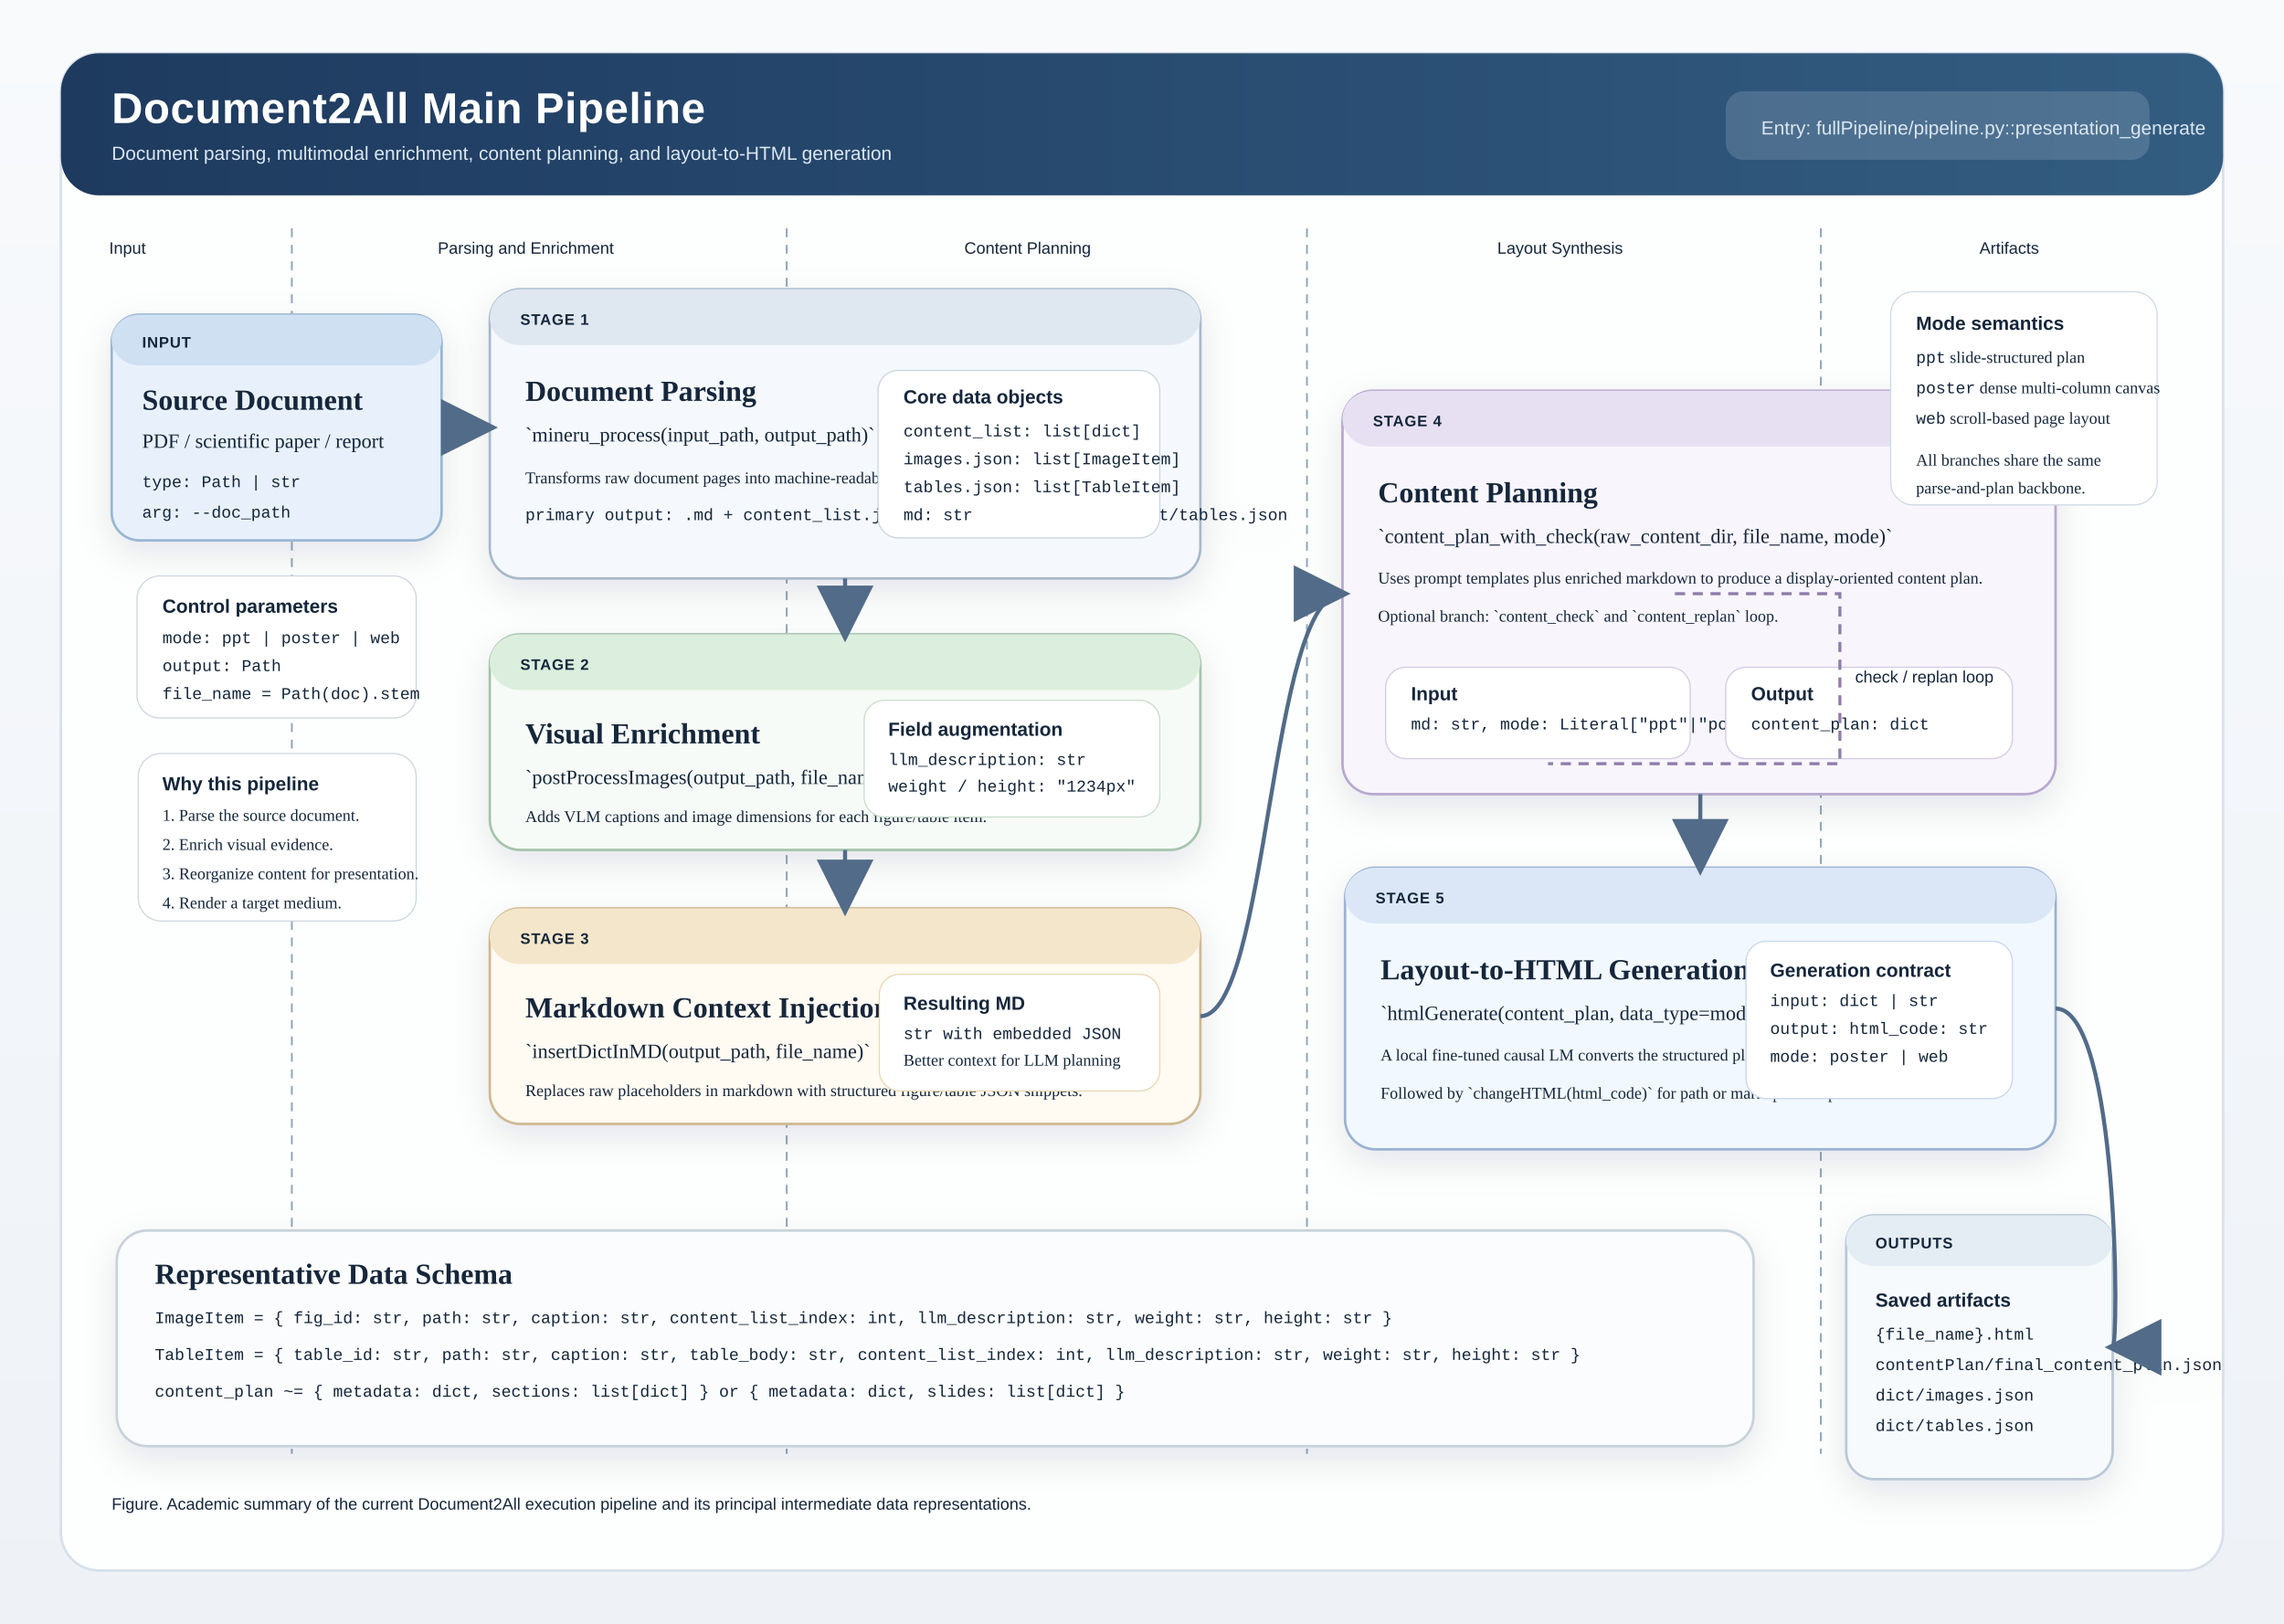
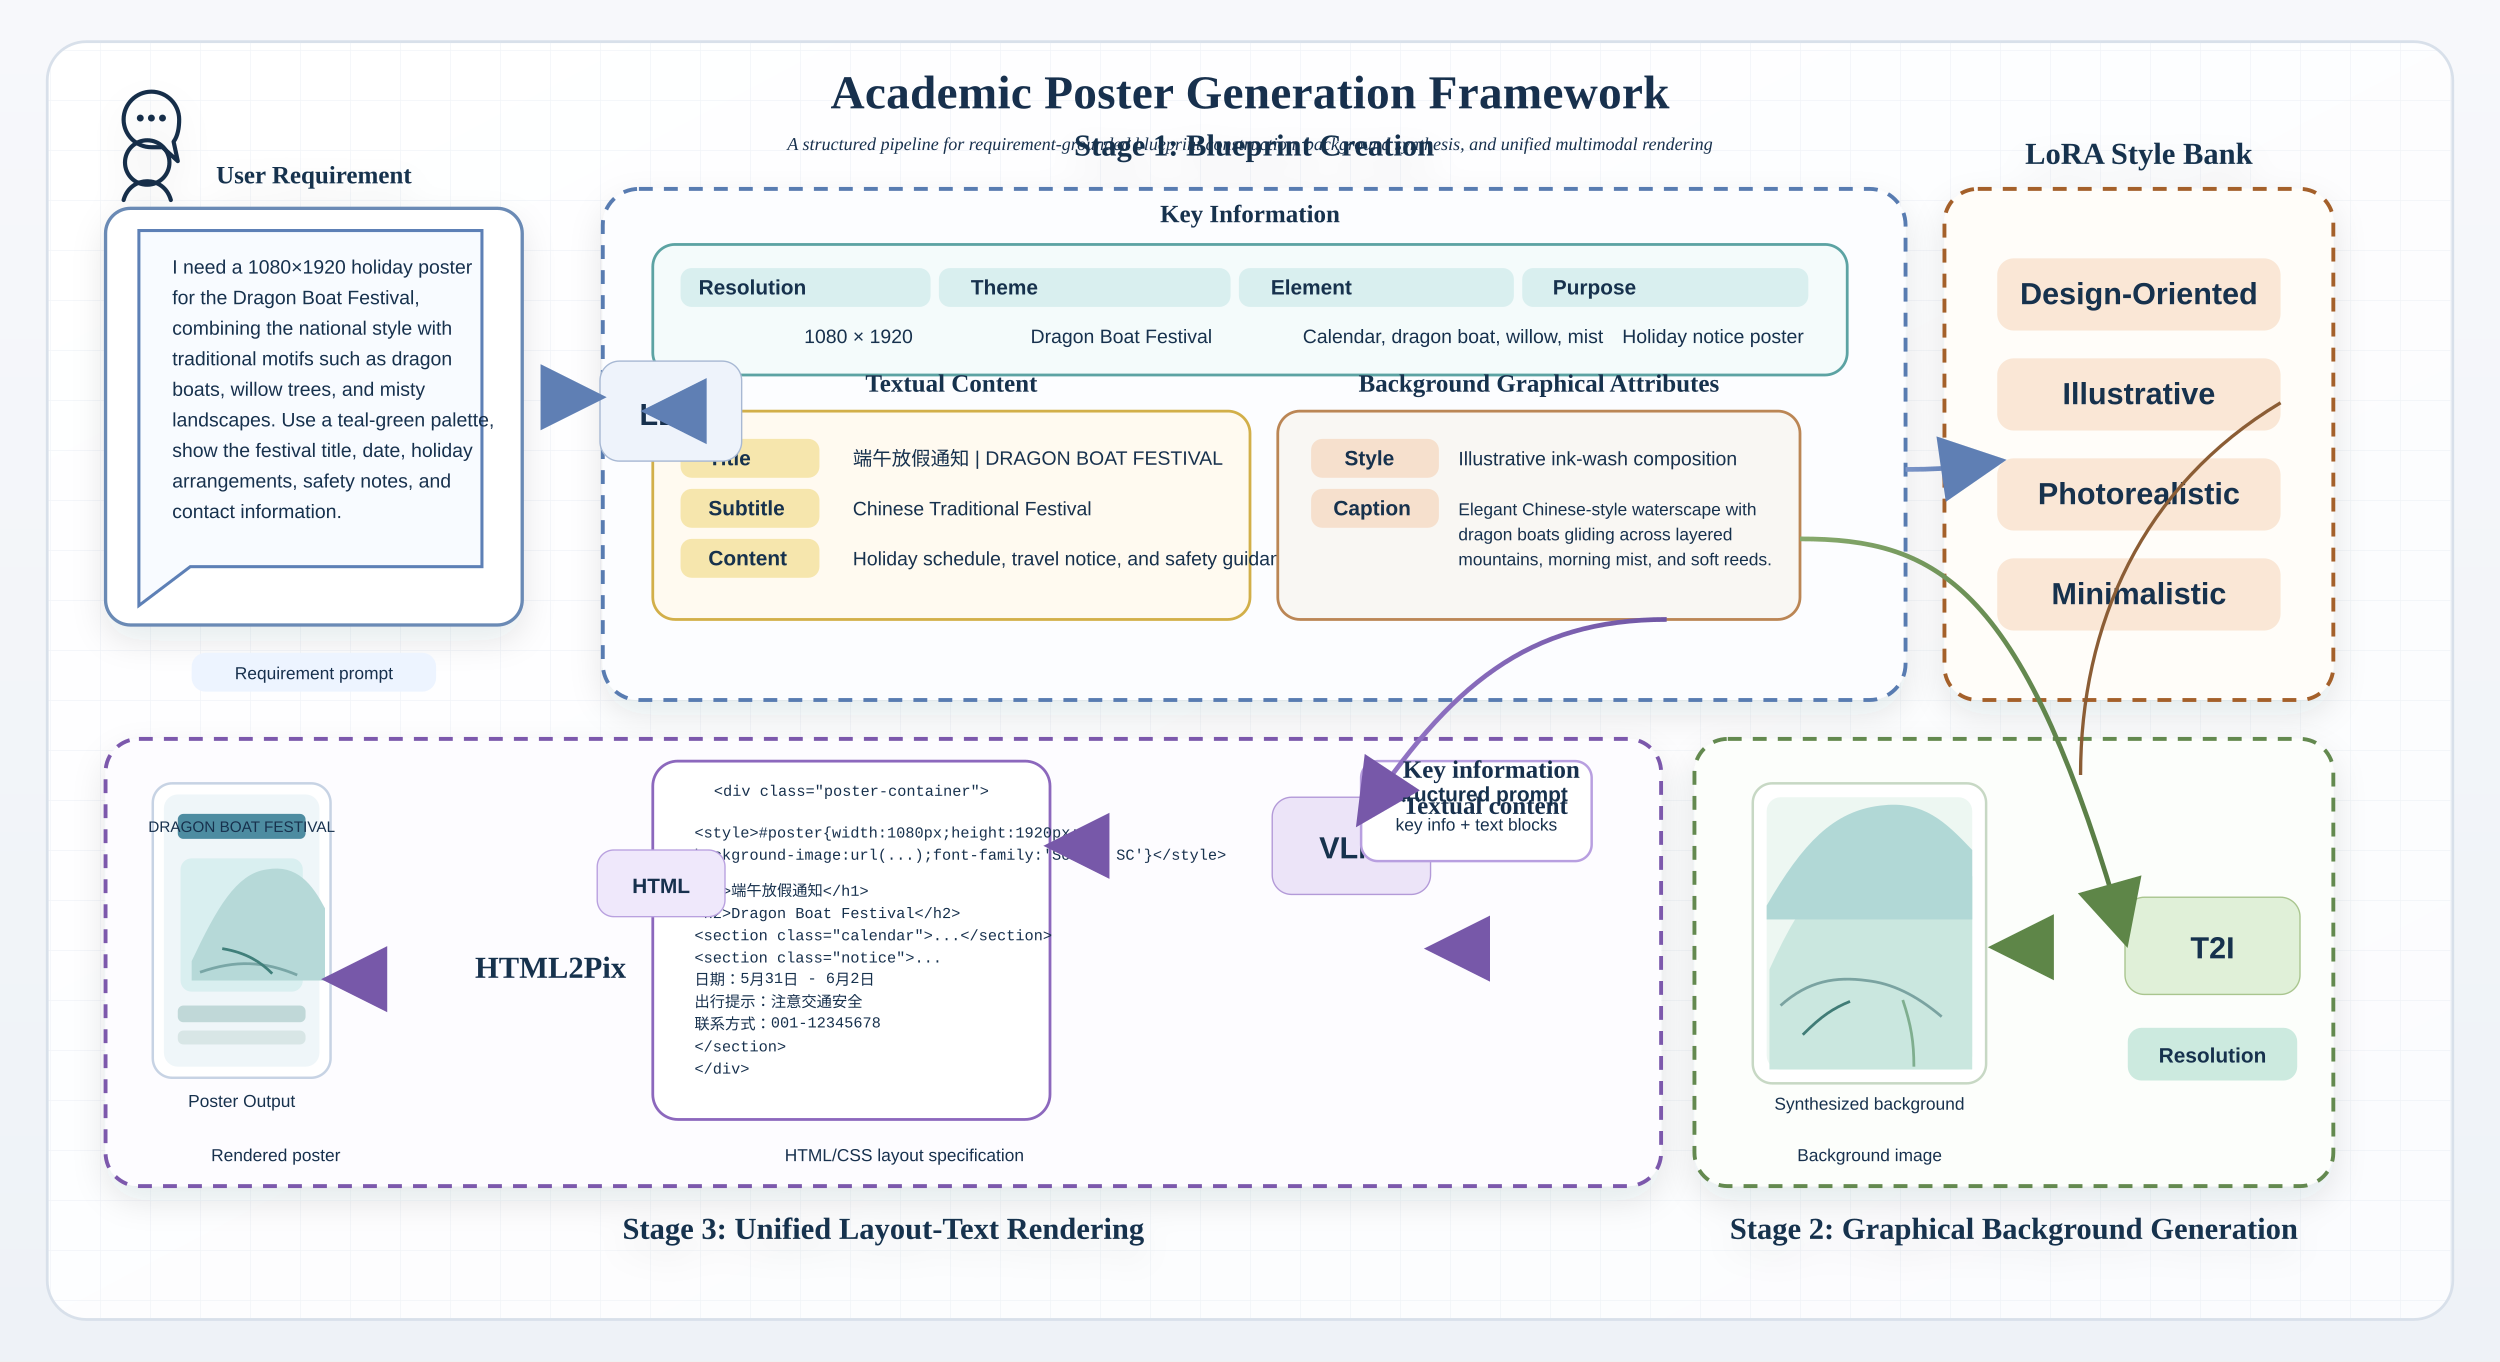
- <svg xmlns="http://www.w3.org/2000/svg" width="1800" height="1280" viewBox="0 0 1800 1280" role="img" aria-labelledby="title desc">
+ <svg xmlns="http://www.w3.org/2000/svg" width="1800" height="980" viewBox="0 0 1800 980" role="img" aria-labelledby="title desc">
  <defs>
-     <linearGradient id="bg" x1="0" x2="0" y1="0" y2="1">
-       <stop offset="0%" stop-color="#f8fafc" />
+     <linearGradient id="pageBg" x1="0" y1="0" x2="0" y2="1">
+       <stop offset="0%" stop-color="#f7f8fb" />
      <stop offset="100%" stop-color="#eef2f7" />
    </linearGradient>
-     <linearGradient id="headerGrad" x1="0" x2="1" y1="0" y2="0">
-       <stop offset="0%" stop-color="#1e3a5f" />
-       <stop offset="100%" stop-color="#335c81" />
-     </linearGradient>
-     <filter id="shadow" x="-20%" y="-20%" width="140%" height="140%">
-       <feDropShadow dx="0" dy="10" stdDeviation="14" flood-color="#0f172a" flood-opacity="0.10" />
+     <linearGradient id="panelFill" x1="0" y1="0" x2="1" y2="1">
+       <stop offset="0%" stop-color="#ffffff" />
+       <stop offset="100%" stop-color="#fbfcfe" />
+     </linearGradient>
+     <linearGradient id="blueArrow" x1="0" y1="0" x2="1" y2="0">
+       <stop offset="0%" stop-color="#7b95c8" />
+       <stop offset="100%" stop-color="#4e6fa8" />
+     </linearGradient>
+     <linearGradient id="purpleArrow" x1="0" y1="0" x2="1" y2="0">
+       <stop offset="0%" stop-color="#9576c7" />
+       <stop offset="100%" stop-color="#6f56a4" />
+     </linearGradient>
+     <linearGradient id="greenArrow" x1="0" y1="0" x2="1" y2="0">
+       <stop offset="0%" stop-color="#87aa6d" />
+       <stop offset="100%" stop-color="#557a42" />
+     </linearGradient>
+     <filter id="softShadow" x="-20%" y="-20%" width="140%" height="140%">
+       <feDropShadow dx="0" dy="10" stdDeviation="12" flood-color="#1a2b43" flood-opacity="0.10" />
    </filter>
-     <marker id="arrow" markerWidth="14" markerHeight="14" refX="12" refY="7" orient="auto">
-       <path d="M0,0 L14,7 L0,14 z" fill="#516b88" />
+     <marker id="arrowBlue" markerWidth="14" markerHeight="14" refX="12" refY="7" orient="auto">
+       <path d="M0,0 L14,7 L0,14 z" fill="#5f7fb4" />
    </marker>
+     <marker id="arrowPurple" markerWidth="14" markerHeight="14" refX="12" refY="7" orient="auto">
+       <path d="M0,0 L14,7 L0,14 z" fill="#7758a9" />
+     </marker>
+     <marker id="arrowGreen" markerWidth="14" markerHeight="14" refX="12" refY="7" orient="auto">
+       <path d="M0,0 L14,7 L0,14 z" fill="#5e8648" />
+     </marker>
+     <pattern id="grid" width="36" height="36" patternUnits="userSpaceOnUse">
+       <path d="M36 0H0V36" fill="none" stroke="#dde4ee" stroke-width="1" />
+     </pattern>
    <style>
      text {
        font-family: "Times New Roman", "Noto Serif CJK SC", "Source Han Serif SC", serif;
-         fill: #14263a;
+         fill: #17304d;
      }
      .sans {
        font-family: "Helvetica Neue", Arial, "Noto Sans CJK SC", sans-serif;
      }
      .title {
        font-size: 34px;
        font-weight: 700;
-         fill: #ffffff;
-         letter-spacing: 0.5px;
-       }
-       .subtitle {
+         letter-spacing: 0.2px;
+       }
+       .section {
+         font-size: 18px;
+         font-weight: 700;
+       }
+       .panel-title {
+         font-size: 22px;
+         font-weight: 700;
+       }
+       .module-title {
        font-size: 15px;
-         fill: #dbe7f2;
-       }
-       .phase-title {
-         font-size: 23px;
-         font-weight: 700;
-       }
-       .phase-body {
-         font-size: 16px;
-       }
-       .mini-title {
-         font-size: 15px;
-         font-weight: 700;
-       }
-       .mini-text {
-         font-size: 13px;
+         font-weight: 700;
+       }
+       .body {
+         font-size: 14px;
+       }
+       .small {
+         font-size: 12.5px;
+       }
+       .tiny {
+         font-size: 11px;
      }
      .code {
        font-family: "SFMono-Regular", Consolas, "Liberation Mono", monospace;
+       }
+       .caption {
        font-size: 13px;
-       }
-       .legend {
-         font-size: 13px;
-       }
-       .tag {
-         font-family: "Helvetica Neue", Arial, "Noto Sans CJK SC", sans-serif;
-         font-size: 12px;
-         font-weight: 700;
-         letter-spacing: 0.6px;
-       }
-       .arrow {
-         stroke: #516b88;
-         stroke-width: 3.2;
-         fill: none;
-         marker-end: url(#arrow);
-       }
-       .guide {
-         stroke: #90a4b8;
-         stroke-width: 1.4;
-         stroke-dasharray: 7 6;
+         font-style: italic;
+       }
+       .dash-blue {
+         fill: none;
+         stroke: #5677b1;
+         stroke-width: 2.6;
+         stroke-dasharray: 10 8;
+       }
+       .dash-purple {
+         fill: none;
+         stroke: #7a59ac;
+         stroke-width: 2.6;
+         stroke-dasharray: 10 8;
+       }
+       .dash-green {
+         fill: none;
+         stroke: #64894f;
+         stroke-width: 2.6;
+         stroke-dasharray: 10 8;
+       }
+       .flow-blue {
+         fill: none;
+         stroke: url(#blueArrow);
+         stroke-width: 3.4;
+         marker-end: url(#arrowBlue);
+       }
+       .flow-purple {
+         fill: none;
+         stroke: url(#purpleArrow);
+         stroke-width: 3.4;
+         marker-end: url(#arrowPurple);
+       }
+       .flow-green {
+         fill: none;
+         stroke: url(#greenArrow);
+         stroke-width: 3.4;
+         marker-end: url(#arrowGreen);
      }
    </style>
  </defs>
-   <rect x="0" y="0" width="1800" height="1280" fill="url(#bg)" />
-   <rect x="48" y="42" width="1704" height="1196" rx="30" fill="#fdfefe" stroke="#d7e0ea" stroke-width="2" />
-   <rect x="48" y="42" width="1704" height="112" rx="30" fill="url(#headerGrad)" />
-   <text x="88" y="97" class="title sans">Document2All Main Pipeline</text>
-   <text x="88" y="126" class="subtitle sans">Document parsing, multimodal enrichment, content planning, and layout-to-HTML generation</text>
-   <rect x="1360" y="72" width="334" height="54" rx="14" fill="#edf4fb" opacity="0.16" />
-   <text x="1388" y="106" class="subtitle sans">Entry: fullPipeline/pipeline.py::presentation_generate</text>
-   <line x1="230" y1="180" x2="230" y2="1146" class="guide" />
-   <line x1="620" y1="180" x2="620" y2="1146" class="guide" />
-   <line x1="1030" y1="180" x2="1030" y2="1146" class="guide" />
-   <line x1="1435" y1="180" x2="1435" y2="1146" class="guide" />
-   <text x="86" y="200" class="legend sans" fill="#5a6f82">Input</text>
-   <text x="345" y="200" class="legend sans" fill="#5a6f82">Parsing and Enrichment</text>
-   <text x="760" y="200" class="legend sans" fill="#5a6f82">Content Planning</text>
-   <text x="1180" y="200" class="legend sans" fill="#5a6f82">Layout Synthesis</text>
-   <text x="1560" y="200" class="legend sans" fill="#5a6f82">Artifacts</text>
-   <g filter="url(#shadow)">
-     <rect x="88" y="248" width="260" height="178" rx="22" fill="#e8f1fb" stroke="#9ab6d1" stroke-width="2" />
-     <rect x="88" y="248" width="260" height="40" rx="22" fill="#cfe0f3" />
-     <text x="112" y="274" class="tag sans" fill="#214765">INPUT</text>
-     <text x="112" y="323" class="phase-title">Source Document</text>
-     <text x="112" y="353" class="phase-body">PDF / scientific paper / report</text>
-     <text x="112" y="384" class="mini-text code">type: Path | str</text>
-     <text x="112" y="408" class="mini-text code">arg: --doc_path</text>
-   </g>
-   <g filter="url(#shadow)">
-     <rect x="386" y="228" width="560" height="228" rx="24" fill="#f5f8fc" stroke="#a9b9ca" stroke-width="2" />
-     <rect x="386" y="228" width="560" height="44" rx="24" fill="#dfe7f0" />
-     <text x="410" y="256" class="tag sans" fill="#314c67">STAGE 1</text>
-     <text x="414" y="316" class="phase-title">Document Parsing</text>
-     <text x="414" y="348" class="phase-body">`mineru_process(input_path, output_path)`</text>
-     <text x="414" y="381" class="mini-text">Transforms raw document pages into machine-readable multimodal assets.</text>
-     <text x="414" y="410" class="mini-text code">primary output: .md + content_list.json + dict/images.json + dict/tables.json</text>
-     <rect x="692" y="292" width="222" height="132" rx="16" fill="#ffffff" stroke="#ccd7e2" />
-     <text x="712" y="318" class="mini-title sans">Core data objects</text>
-     <text x="712" y="344" class="mini-text code">content_list: list[dict]</text>
-     <text x="712" y="366" class="mini-text code">images.json: list[ImageItem]</text>
-     <text x="712" y="388" class="mini-text code">tables.json: list[TableItem]</text>
-     <text x="712" y="410" class="mini-text code">md: str</text>
-   </g>
-   <g filter="url(#shadow)">
-     <rect x="386" y="500" width="560" height="170" rx="24" fill="#f7fbf7" stroke="#a6c4ac" stroke-width="2" />
-     <rect x="386" y="500" width="560" height="44" rx="24" fill="#dceedd" />
-     <text x="410" y="528" class="tag sans" fill="#325f41">STAGE 2</text>
-     <text x="414" y="586" class="phase-title">Visual Enrichment</text>
-     <text x="414" y="618" class="phase-body">`postProcessImages(output_path, file_name)`</text>
-     <text x="414" y="648" class="mini-text">Adds VLM captions and image dimensions for each figure/table item.</text>
-     <rect x="681" y="552" width="233" height="92" rx="16" fill="#ffffff" stroke="#cadecf" />
-     <text x="700" y="580" class="mini-title sans">Field augmentation</text>
-     <text x="700" y="603" class="mini-text code">llm_description: str</text>
-     <text x="700" y="624" class="mini-text code">weight / height: "1234px"</text>
-   </g>
-   <g filter="url(#shadow)">
-     <rect x="386" y="716" width="560" height="170" rx="24" fill="#fffaf2" stroke="#ceb993" stroke-width="2" />
-     <rect x="386" y="716" width="560" height="44" rx="24" fill="#f4e6ca" />
-     <text x="410" y="744" class="tag sans" fill="#7a5c1a">STAGE 3</text>
-     <text x="414" y="802" class="phase-title">Markdown Context Injection</text>
-     <text x="414" y="834" class="phase-body">`insertDictInMD(output_path, file_name)`</text>
-     <text x="414" y="864" class="mini-text">Replaces raw placeholders in markdown with structured figure/table JSON snippets.</text>
-     <rect x="693" y="768" width="221" height="92" rx="16" fill="#ffffff" stroke="#ead9b4" />
-     <text x="712" y="796" class="mini-title sans">Resulting MD</text>
-     <text x="712" y="819" class="mini-text code">str with embedded JSON</text>
-     <text x="712" y="840" class="mini-text">Better context for LLM planning</text>
-   </g>
-   <g filter="url(#shadow)">
-     <rect x="1058" y="308" width="562" height="318" rx="24" fill="#f8f5fc" stroke="#b7a9cf" stroke-width="2" />
-     <rect x="1058" y="308" width="562" height="44" rx="24" fill="#e7e0f3" />
-     <text x="1082" y="336" class="tag sans" fill="#5a4678">STAGE 4</text>
-     <text x="1086" y="396" class="phase-title">Content Planning</text>
-     <text x="1086" y="428" class="phase-body">`content_plan_with_check(raw_content_dir, file_name, mode)`</text>
-     <text x="1086" y="460" class="mini-text">Uses prompt templates plus enriched markdown to produce a display-oriented content plan.</text>
-     <text x="1086" y="490" class="mini-text">Optional branch: `content_check` and `content_replan` loop.</text>
-     <rect x="1092" y="526" width="240" height="72" rx="16" fill="#ffffff" stroke="#d5cde4" />
-     <text x="1112" y="552" class="mini-title sans">Input</text>
-     <text x="1112" y="575" class="mini-text code">md: str, mode: Literal["ppt"|"poster"|"web"]</text>
-     <rect x="1360" y="526" width="226" height="72" rx="16" fill="#ffffff" stroke="#d5cde4" />
-     <text x="1380" y="552" class="mini-title sans">Output</text>
-     <text x="1380" y="575" class="mini-text code">content_plan: dict</text>
-   </g>
-   <g filter="url(#shadow)">
-     <rect x="1060" y="684" width="560" height="222" rx="24" fill="#f2f8ff" stroke="#9bb2d1" stroke-width="2" />
-     <rect x="1060" y="684" width="560" height="44" rx="24" fill="#dbe7f6" />
-     <text x="1084" y="712" class="tag sans" fill="#31577e">STAGE 5</text>
-     <text x="1088" y="772" class="phase-title">Layout-to-HTML Generation</text>
-     <text x="1088" y="804" class="phase-body">`htmlGenerate(content_plan, data_type=mode)`</text>
-     <text x="1088" y="836" class="mini-text">A local fine-tuned causal LM converts the structured plan into full HTML/CSS.</text>
-     <text x="1088" y="866" class="mini-text">Followed by `changeHTML(html_code)` for path or markup cleanup.</text>
-     <rect x="1376" y="742" width="210" height="124" rx="16" fill="#ffffff" stroke="#cad9ea" />
-     <text x="1395" y="770" class="mini-title sans">Generation contract</text>
-     <text x="1395" y="793" class="mini-text code">input: dict | str</text>
-     <text x="1395" y="815" class="mini-text code">output: html_code: str</text>
-     <text x="1395" y="837" class="mini-text code">mode: poster | web</text>
-   </g>
-   <g filter="url(#shadow)">
-     <rect x="1455" y="958" width="210" height="208" rx="22" fill="#f7fafc" stroke="#b9c8d6" stroke-width="2" />
-     <rect x="1455" y="958" width="210" height="40" rx="22" fill="#e4edf4" />
-     <text x="1478" y="984" class="tag sans" fill="#36516a">OUTPUTS</text>
-     <text x="1478" y="1030" class="mini-title sans">Saved artifacts</text>
-     <text x="1478" y="1056" class="mini-text code">{file_name}.html</text>
-     <text x="1478" y="1080" class="mini-text code">contentPlan/final_content_plan.json</text>
-     <text x="1478" y="1104" class="mini-text code">dict/images.json</text>
-     <text x="1478" y="1128" class="mini-text code">dict/tables.json</text>
-   </g>
-   <g filter="url(#shadow)">
-     <rect x="92" y="970" width="1290" height="170" rx="24" fill="#fbfcfd" stroke="#c8d2db" stroke-width="2" />
-     <text x="122" y="1012" class="phase-title">Representative Data Schema</text>
-     <text x="122" y="1043" class="mini-text code">ImageItem = { fig_id: str, path: str, caption: str, content_list_index: int, llm_description: str, weight: str, height: str }</text>
-     <text x="122" y="1072" class="mini-text code">TableItem = { table_id: str, path: str, caption: str, table_body: str, content_list_index: int, llm_description: str, weight: str, height: str }</text>
-     <text x="122" y="1101" class="mini-text code">content_plan ~= { metadata: dict, sections: list[dict] }   or   { metadata: dict, slides: list[dict] }</text>
-   </g>
-   <path d="M348 337 L386 337" class="arrow" />
-   <path d="M666 456 L666 500" class="arrow" />
-   <path d="M666 670 L666 716" class="arrow" />
-   <path d="M946 801 C1000 801 1000 468 1058 468" class="arrow" />
-   <path d="M1340 626 L1340 684" class="arrow" />
-   <path d="M1620 795 C1670 795 1670 1062 1665 1062" class="arrow" />
-   <path d="M1320 468 C1430 468 1450 468 1450 468 C1450 468 1450 602 1450 602 C1450 602 1220 602 1220 602" fill="none" stroke="#8f7cab" stroke-width="2.4" stroke-dasharray="8 6" />
-   <text x="1462" y="538" class="mini-text sans" fill="#6a5888">check / replan loop</text>
-   <rect x="108" y="454" width="220" height="112" rx="18" fill="#ffffff" stroke="#ced8e1" />
-   <text x="128" y="483" class="mini-title sans">Control parameters</text>
-   <text x="128" y="507" class="mini-text code">mode: ppt | poster | web</text>
-   <text x="128" y="529" class="mini-text code">output: Path</text>
-   <text x="128" y="551" class="mini-text code">file_name = Path(doc).stem</text>
-   <rect x="109" y="594" width="219" height="132" rx="18" fill="#ffffff" stroke="#ced8e1" />
-   <text x="128" y="623" class="mini-title sans">Why this pipeline</text>
-   <text x="128" y="647" class="mini-text">1. Parse the source document.</text>
-   <text x="128" y="670" class="mini-text">2. Enrich visual evidence.</text>
-   <text x="128" y="693" class="mini-text">3. Reorganize content for presentation.</text>
-   <text x="128" y="716" class="mini-text">4. Render a target medium.</text>
-   <rect x="1490" y="230" width="210" height="168" rx="18" fill="#ffffff" stroke="#d1dbe4" />
-   <text x="1510" y="260" class="mini-title sans">Mode semantics</text>
-   <text x="1510" y="286" class="mini-text">
-     <tspan class="code">ppt</tspan> slide-structured plan</text>
-   <text x="1510" y="310" class="mini-text">
-     <tspan class="code">poster</tspan> dense multi-column canvas</text>
-   <text x="1510" y="334" class="mini-text">
-     <tspan class="code">web</tspan> scroll-based page layout</text>
-   <text x="1510" y="367" class="mini-text">All branches share the same</text>
-   <text x="1510" y="389" class="mini-text">parse-and-plan backbone.</text>
-   <text x="88" y="1190" class="legend sans" fill="#708295">Figure. Academic summary of the current Document2All execution pipeline and its principal intermediate data representations.</text>
+   <rect x="0" y="0" width="1800" height="980" fill="url(#pageBg)" />
+   <rect x="34" y="30" width="1732" height="920" rx="28" fill="url(#panelFill)" stroke="#d8e0ea" stroke-width="2" />
+   <rect x="34" y="30" width="1732" height="920" rx="28" fill="url(#grid)" opacity="0.42" />
+   <text x="900" y="78" class="title" text-anchor="middle">Academic Poster Generation Framework</text>
+   <text x="900" y="108" class="caption" text-anchor="middle">A structured pipeline for requirement-grounded blueprint construction, background synthesis, and unified multimodal rendering</text>
+   <g filter="url(#softShadow)">
+     <rect x="76" y="150" width="300" height="300" rx="18" fill="#ffffff" stroke="#6a8ab5" stroke-width="2.4" />
+     <text x="226" y="132" class="section" text-anchor="middle">User Requirement</text>
+     <circle cx="106" cy="117" r="16" fill="none" stroke="#152e49" stroke-width="3" />
+     <path d="M89 144c5-18 29-18 34 0" fill="none" stroke="#152e49" stroke-width="3" stroke-linecap="round" />
+     <path d="M129 86c0-11-9-20-20-20s-20 9-20 20 9 20 20 20h8l11 10-3-14c3-4 4-10 4-16z" fill="none" stroke="#152e49" stroke-width="3" stroke-linejoin="round" />
+     <circle cx="101" cy="85" r="2.5" fill="#152e49" />
+     <circle cx="109" cy="85" r="2.5" fill="#152e49" />
+     <circle cx="117" cy="85" r="2.5" fill="#152e49" />
+     <path d="M100 166h247v242h-210l-37 28v-28h0z" fill="#f8fbff" stroke="#5d80b6" stroke-width="2.2" />
+     <text x="124" y="197" class="body sans">
+       <tspan x="124" dy="0">I need a 1080×1920 holiday poster</tspan>
+       <tspan x="124" dy="22">for the Dragon Boat Festival,</tspan>
+       <tspan x="124" dy="22">combining the national style with</tspan>
+       <tspan x="124" dy="22">traditional motifs such as dragon</tspan>
+       <tspan x="124" dy="22">boats, willow trees, and misty</tspan>
+       <tspan x="124" dy="22">landscapes. Use a teal-green palette,</tspan>
+       <tspan x="124" dy="22">show the festival title, date, holiday</tspan>
+       <tspan x="124" dy="22">arrangements, safety notes, and</tspan>
+       <tspan x="124" dy="22">contact information.</tspan>
+     </text>
+   </g>
+   <g filter="url(#softShadow)">
+     <rect x="434" y="136" width="938" height="368" rx="26" fill="#fcfdff" stroke="#597bb1" stroke-width="2.8" stroke-dasharray="10 8" />
+     <text x="903" y="112" class="panel-title" text-anchor="middle">Stage 1: Blueprint Creation</text>
+     <rect x="470" y="176" width="860" height="94" rx="16" fill="#f4fbfb" stroke="#5ba3a3" stroke-width="2" />
+     <text x="900" y="160" class="section" text-anchor="middle" fill="#256565">Key Information</text>
+     <rect x="490" y="193" width="180" height="28" rx="8" fill="#d9efef" />
+     <rect x="676" y="193" width="210" height="28" rx="8" fill="#d9efef" />
+     <rect x="892" y="193" width="198" height="28" rx="8" fill="#d9efef" />
+     <rect x="1096" y="193" width="206" height="28" rx="8" fill="#d9efef" />
+     <text x="503" y="212" class="module-title sans">Resolution</text>
+     <text x="699" y="212" class="module-title sans">Theme</text>
+     <text x="915" y="212" class="module-title sans">Element</text>
+     <text x="1118" y="212" class="module-title sans">Purpose</text>
+     <text x="579" y="247" class="body sans">1080 × 1920</text>
+     <text x="742" y="247" class="body sans">Dragon Boat Festival</text>
+     <text x="938" y="247" class="body sans">Calendar, dragon boat, willow, mist</text>
+     <text x="1168" y="247" class="body sans">Holiday notice poster</text>
+     <rect x="470" y="296" width="430" height="150" rx="16" fill="#fffaf0" stroke="#d2af48" stroke-width="2" />
+     <text x="685" y="282" class="section" text-anchor="middle" fill="#8c6d17">Textual Content</text>
+     <rect x="490" y="316" width="100" height="28" rx="8" fill="#f6e6ad" />
+     <rect x="490" y="352" width="100" height="28" rx="8" fill="#f6e6ad" />
+     <rect x="490" y="388" width="100" height="28" rx="8" fill="#f6e6ad" />
+     <text x="510" y="335" class="module-title sans">Title</text>
+     <text x="510" y="371" class="module-title sans">Subtitle</text>
+     <text x="510" y="407" class="module-title sans">Content</text>
+     <text x="614" y="335" class="body sans">端午放假通知 | DRAGON BOAT FESTIVAL</text>
+     <text x="614" y="371" class="body sans">Chinese Traditional Festival</text>
+     <text x="614" y="407" class="body sans">Holiday schedule, travel notice, and safety guidance</text>
+     <rect x="920" y="296" width="376" height="150" rx="16" fill="#f9f7f3" stroke="#bb8654" stroke-width="2" />
+     <text x="1108" y="282" class="section" text-anchor="middle" fill="#8a5b32">Background Graphical Attributes</text>
+     <rect x="944" y="316" width="92" height="28" rx="8" fill="#f6e0cd" />
+     <rect x="944" y="352" width="92" height="28" rx="8" fill="#f6e0cd" />
+     <text x="968" y="335" class="module-title sans">Style</text>
+     <text x="960" y="371" class="module-title sans">Caption</text>
+     <text x="1050" y="335" class="body sans">Illustrative ink-wash composition</text>
+     <text x="1050" y="371" class="small sans">
+       <tspan x="1050" dy="0">Elegant Chinese-style waterscape with</tspan>
+       <tspan x="1050" dy="18">dragon boats gliding across layered</tspan>
+       <tspan x="1050" dy="18">mountains, morning mist, and soft reeds.</tspan>
+     </text>
+   </g>
+   <g filter="url(#softShadow)">
+     <rect x="1400" y="136" width="280" height="368" rx="24" fill="#fffdf9" stroke="#a4602b" stroke-width="2.8" stroke-dasharray="10 8" />
+     <text x="1540" y="118" class="panel-title" text-anchor="middle" fill="#8d5628">LoRA Style Bank</text>
+     <rect x="1438" y="186" width="204" height="52" rx="12" fill="#fae7d6" />
+     <rect x="1438" y="258" width="204" height="52" rx="12" fill="#fae7d6" />
+     <rect x="1438" y="330" width="204" height="52" rx="12" fill="#fae7d6" />
+     <rect x="1438" y="402" width="204" height="52" rx="12" fill="#fae7d6" />
+     <text x="1540" y="219" class="panel-title sans" text-anchor="middle">Design-Oriented</text>
+     <text x="1540" y="291" class="panel-title sans" text-anchor="middle">Illustrative</text>
+     <text x="1540" y="363" class="panel-title sans" text-anchor="middle">Photorealistic</text>
+     <text x="1540" y="435" class="panel-title sans" text-anchor="middle">Minimalistic</text>
+   </g>
+   <g filter="url(#softShadow)">
+     <rect x="76" y="532" width="1120" height="322" rx="24" fill="#fdfcff" stroke="#7b59ac" stroke-width="2.8" stroke-dasharray="10 8" />
+     <text x="636" y="892" class="panel-title" text-anchor="middle" fill="#6d4c9b">Stage 3: Unified Layout-Text Rendering</text>
+     <rect x="110" y="564" width="128" height="212" rx="14" fill="#ffffff" stroke="#c7d3e4" stroke-width="1.8" />
+     <rect x="118" y="572" width="112" height="196" rx="10" fill="#eff6f9" />
+     <rect x="128" y="586" width="92" height="18" rx="4" fill="#4e8ca1" />
+     <text x="174" y="599" class="tiny sans" text-anchor="middle" fill="#ffffff">DRAGON BOAT FESTIVAL</text>
+     <rect x="130" y="618" width="88" height="96" rx="8" fill="#d9eff0" />
+     <path d="M138 692c18-38 32-63 54-66 22-4 33 11 42 28v52h-96z" fill="#b6d9d8" />
+     <path d="M144 700c26-9 46-8 70 2" fill="none" stroke="#79a6a6" stroke-width="2" />
+     <path d="M160 683c18 3 28 10 36 18" fill="none" stroke="#3f7f7a" stroke-width="2" />
+     <rect x="128" y="724" width="92" height="12" rx="4" fill="#c0d8d8" />
+     <rect x="128" y="742" width="92" height="10" rx="4" fill="#d8e6e6" />
+     <text x="174" y="797" class="small sans" text-anchor="middle">Poster Output</text>
+     <text x="342" y="704" class="panel-title" fill="#724fa6">HTML2Pix</text>
+     <rect x="470" y="548" width="286" height="258" rx="18" fill="#ffffff" stroke="#8c67bd" stroke-width="2" />
+     <text x="613" y="573" class="tiny code" text-anchor="middle">&lt;div class="poster-container"&gt;</text>
+     <text x="500" y="603" class="tiny code">
+       <tspan x="500" dy="0">&lt;style&gt;#poster{width:1080px;height:1920px;</tspan>
+       <tspan x="500" dy="16">background-image:url(...);font-family:'Songti SC'}&lt;/style&gt;</tspan>
+       <tspan x="500" dy="26">&lt;h1&gt;端午放假通知&lt;/h1&gt;</tspan>
+       <tspan x="500" dy="16">&lt;h2&gt;Dragon Boat Festival&lt;/h2&gt;</tspan>
+       <tspan x="500" dy="16">&lt;section class="calendar"&gt;...&lt;/section&gt;</tspan>
+       <tspan x="500" dy="16">&lt;section class="notice"&gt;...</tspan>
+       <tspan x="500" dy="16">  日期：5月31日 - 6月2日</tspan>
+       <tspan x="500" dy="16">  出行提示：注意交通安全</tspan>
+       <tspan x="500" dy="16">  联系方式：001-12345678</tspan>
+       <tspan x="500" dy="16">&lt;/section&gt;</tspan>
+       <tspan x="500" dy="16">&lt;/div&gt;</tspan>
+     </text>
+     <rect x="916" y="574" width="114" height="70" rx="14" fill="#ece4f8" stroke="#b39ad8" />
+     <text x="973" y="618" class="panel-title sans" text-anchor="middle">VLM</text>
+     <rect x="980" y="548" width="166" height="72" rx="12" fill="#ffffff" stroke="#b89fe0" stroke-width="1.8" />
+     <text x="1063" y="577" class="module-title sans" text-anchor="middle">Structured prompt</text>
+     <text x="1063" y="598" class="small sans" text-anchor="middle">key info + text blocks</text>
+   </g>
+   <g filter="url(#softShadow)">
+     <rect x="1220" y="532" width="460" height="322" rx="24" fill="#fcfefb" stroke="#64894f" stroke-width="2.8" stroke-dasharray="10 8" />
+     <text x="1450" y="892" class="panel-title" text-anchor="middle" fill="#5b7f46">Stage 2: Graphical Background Generation</text>
+     <rect x="1262" y="564" width="168" height="216" rx="14" fill="#ffffff" stroke="#c7d8c4" stroke-width="1.8" />
+     <rect x="1272" y="574" width="148" height="196" rx="10" fill="#edf7f2" />
+     <path d="M1274 698c26-58 55-92 91-96 26-3 43 11 55 29v139h-146z" fill="#cae7df" />
+     <path d="M1272 652c26-45 48-68 82-72 31-4 47 12 66 32v50h-148z" fill="#b1d8d6" />
+     <path d="M1282 724c20-18 40-21 62-18 18 2 35 10 54 26" fill="none" stroke="#7aa3a1" stroke-width="2" />
+     <path d="M1298 745c14-14 22-19 34-24" fill="none" stroke="#3f7b76" stroke-width="2" />
+     <path d="M1370 720c6 18 8 30 8 48" fill="none" stroke="#7fae8f" stroke-width="2" />
+     <text x="1346" y="799" class="small sans" text-anchor="middle">Synthesized background</text>
+     <rect x="1530" y="646" width="126" height="70" rx="14" fill="#e0f0d8" stroke="#a9c58e" />
+     <text x="1593" y="690" class="panel-title sans" text-anchor="middle">T2I</text>
+     <rect x="1532" y="740" width="122" height="38" rx="10" fill="#cceadf" />
+     <text x="1593" y="765" class="module-title sans" text-anchor="middle">Resolution</text>
+   </g>
+   <rect x="432" y="260" width="102" height="72" rx="14" fill="#eef3fb" stroke="#a7b8d3" />
+   <text x="483" y="306" class="panel-title sans" text-anchor="middle">LLM</text>
+   <path d="M376 286H430" class="flow-blue" />
+   <path d="M534 296H468" class="flow-blue" marker-end="url(#arrowBlue)" />
+   <path d="M1372 338C1412 338 1424 334 1438 332" class="flow-blue" />
+   <path d="M1200 446C1100 446 1044 493 980 590" class="flow-purple" />
+   <path d="M1296 388C1395 388 1458 420 1530 676" class="flow-green" />
+   <path d="M1498 558C1498 450 1542 350 1642 290" fill="none" stroke="#8b5d35" stroke-width="2.4" />
+   <path d="M1528 682H1438" class="flow-green" />
+   <path d="M1240 683H1032" class="flow-purple" />
+   <path d="M918 609H758" class="flow-purple" />
+   <path d="M462 705H238" class="flow-purple" />
+   <rect x="430" y="612" width="92" height="48" rx="12" fill="#efe8fb" stroke="#b9a1df" />
+   <text x="476" y="643" class="module-title sans" text-anchor="middle">HTML</text>
+   <text x="1010" y="560" class="section" fill="#6e4ca0">Key information</text>
+   <text x="1010" y="586" class="section" fill="#6e4ca0">Textual content</text>
+   <rect x="138" y="470" width="176" height="28" rx="10" fill="#edf4ff" />
+   <text x="226" y="489" class="small sans" text-anchor="middle">Requirement prompt</text>
+   <text x="152" y="836" class="small sans" fill="#50677f">Rendered poster</text>
+   <text x="1294" y="836" class="small sans" fill="#5f7b54">Background image</text>
+   <text x="565" y="836" class="small sans" fill="#71519f">HTML/CSS layout specification</text>
</svg>
